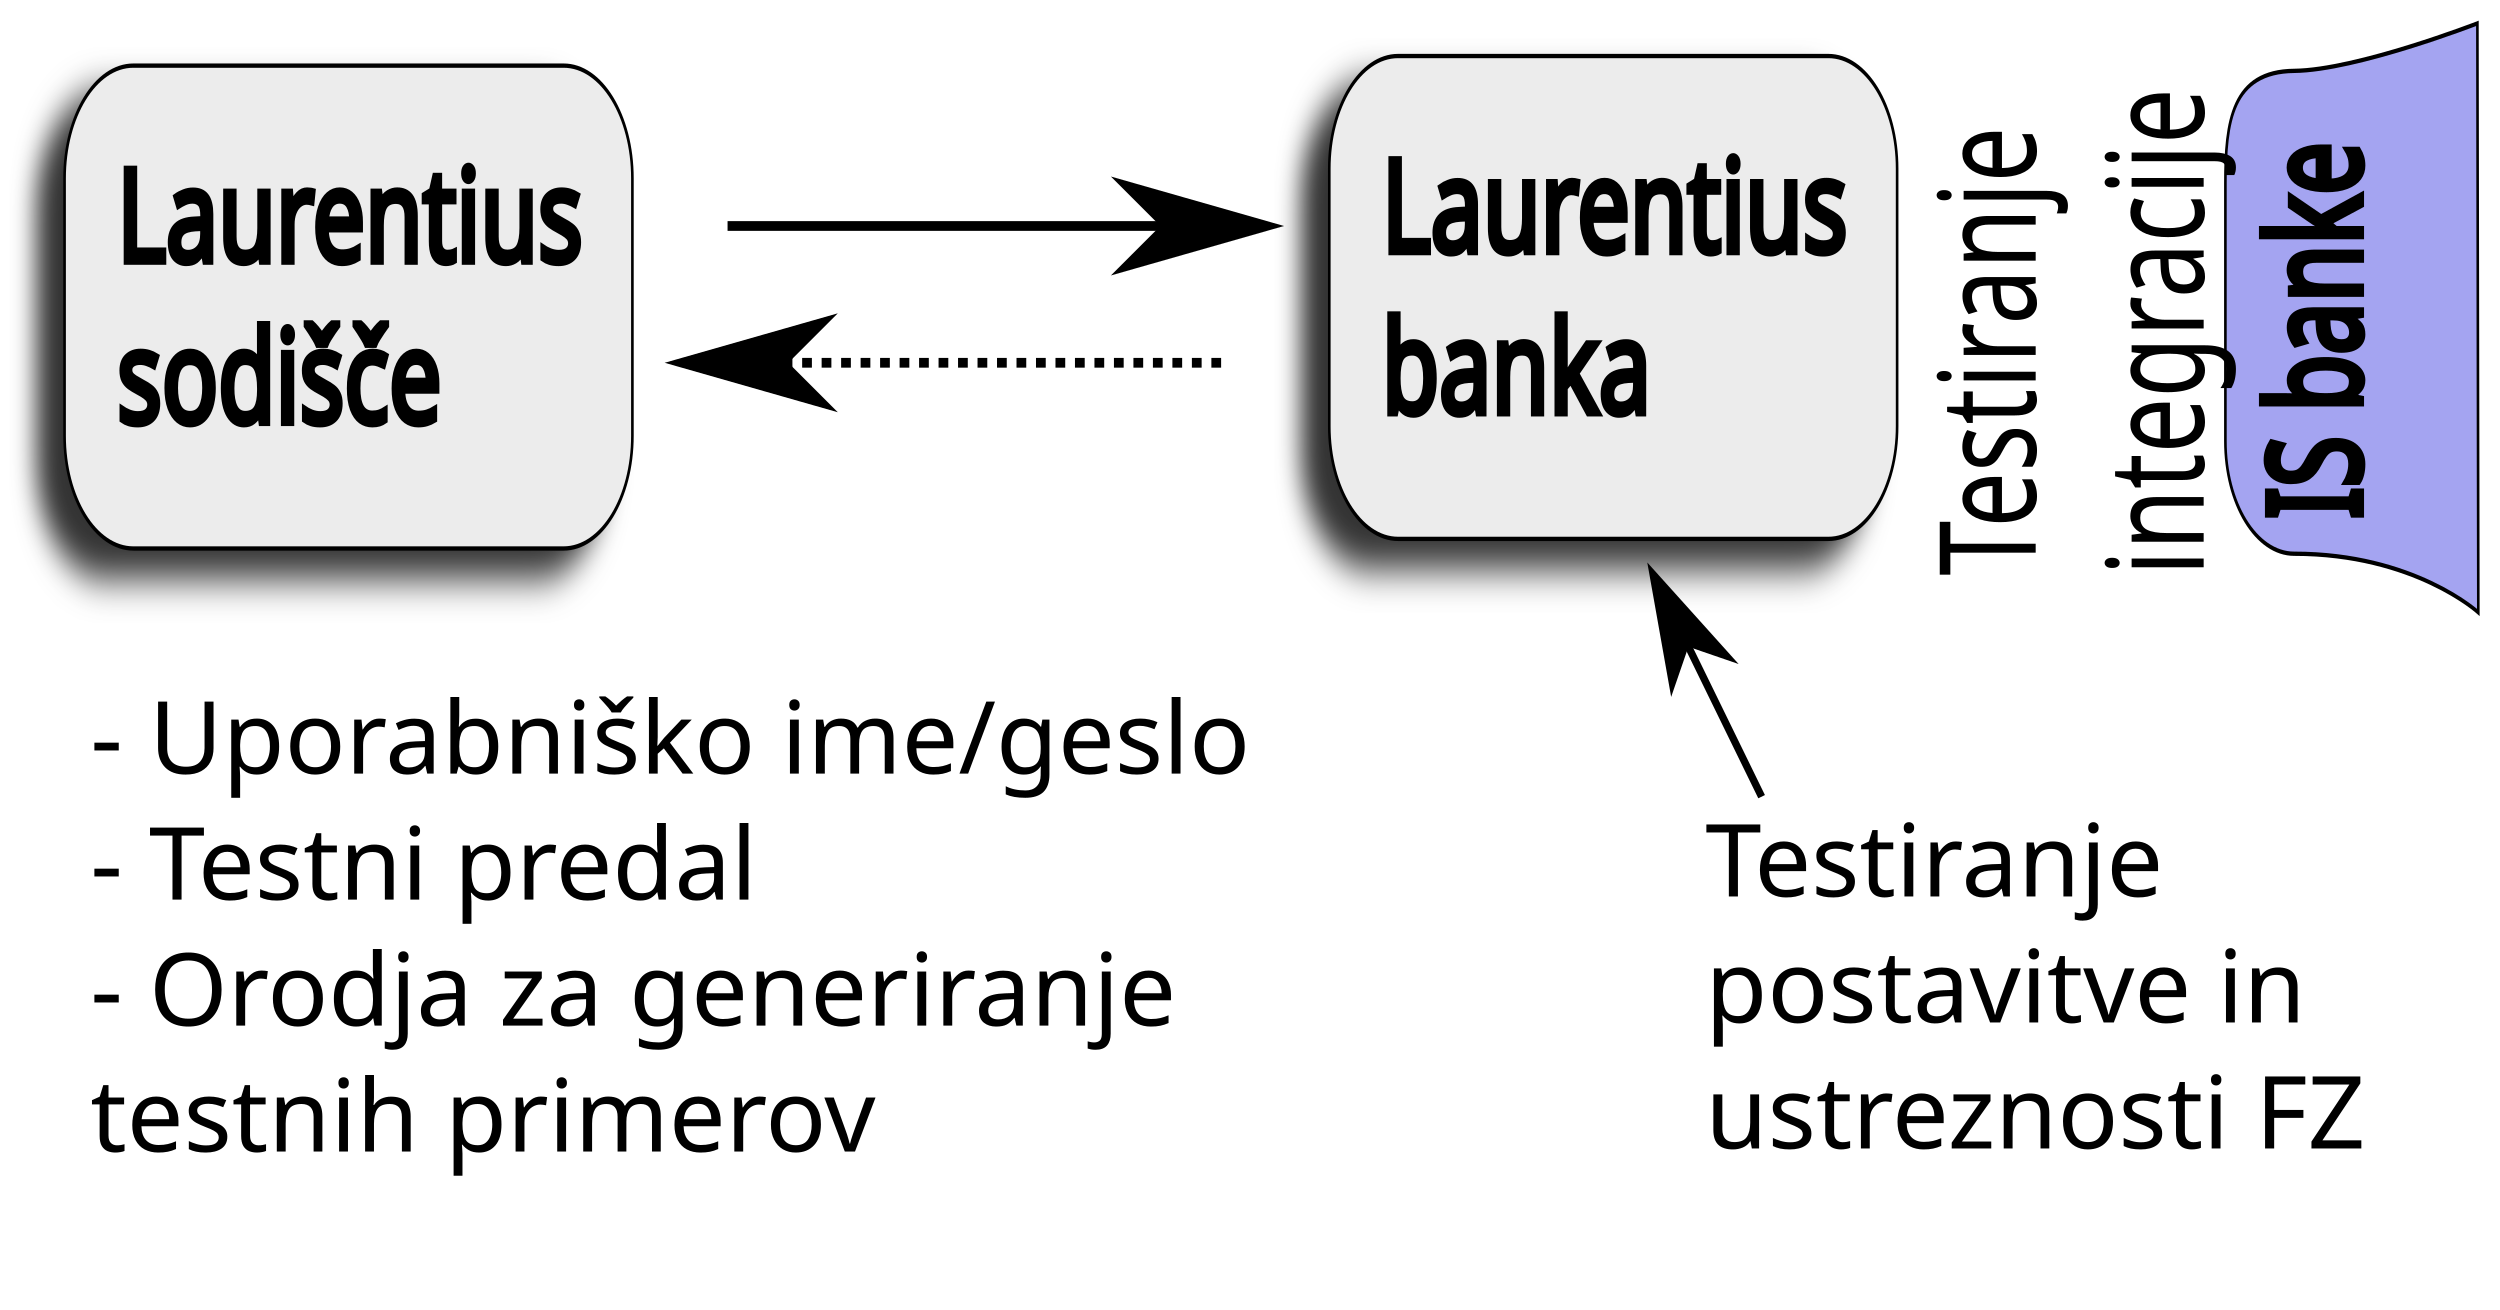
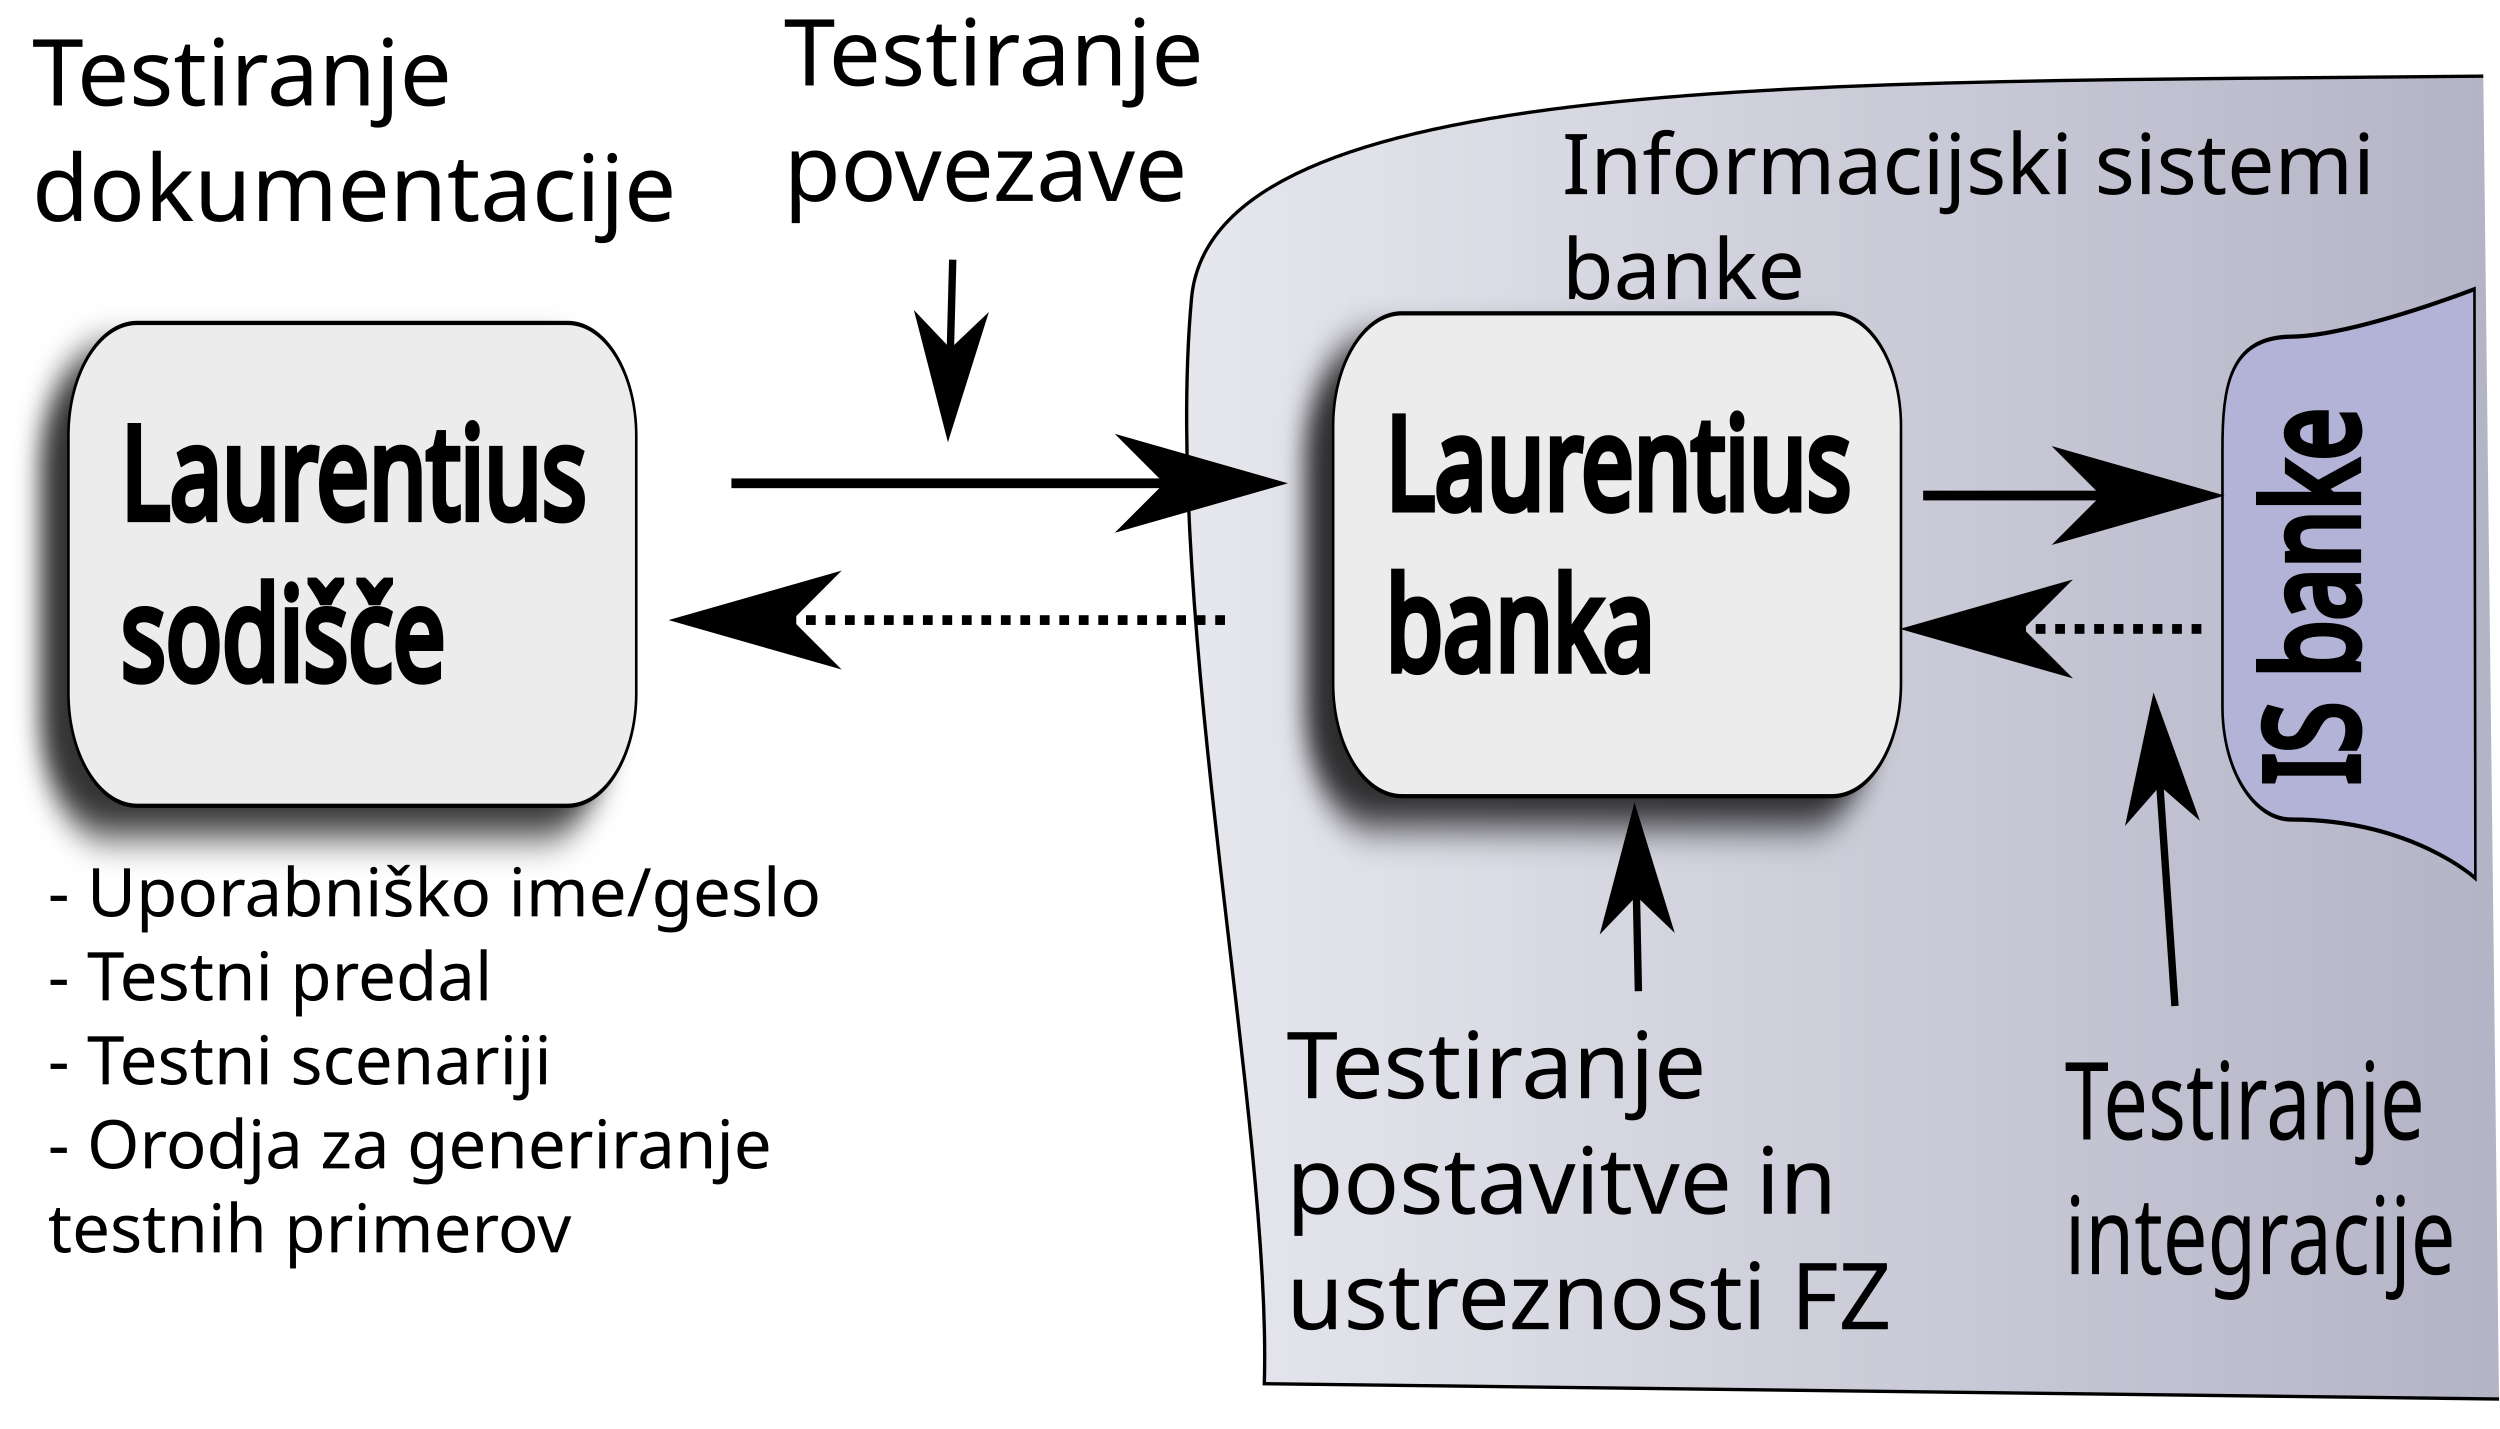
- <svg xmlns="http://www.w3.org/2000/svg" xmlns:xlink="http://www.w3.org/1999/xlink" width="210mm" height="110mm" viewBox="0 0 744.094 389.764" id="svg2" version="1.1">
+ <svg xmlns="http://www.w3.org/2000/svg" xmlns:xlink="http://www.w3.org/1999/xlink" width="210mm" height="120mm" viewBox="0 0 744.094 425.197" id="svg2" version="1.1">
  <defs id="defs4">
    <marker orient="auto" refY="0" refX="0" id="marker4657" style="overflow:visible">
      <path id="path4659" d="M 0,0 5,-5 -12.5,0 5,5 0,0 Z" style="fill:#000000;fill-opacity:1;fill-rule:evenodd;stroke:#000000;stroke-width:1pt;stroke-opacity:1" transform="matrix(-0.8,0,0,-0.8,-10,0)" />
    </marker>
    <marker orient="auto" refY="0" refX="0" id="Arrow1Lend" style="overflow:visible">
      <path id="path4330" d="M 0,0 5,-5 -12.5,0 5,5 0,0 Z" style="fill:#000000;fill-opacity:1;fill-rule:evenodd;stroke:#000000;stroke-width:1pt;stroke-opacity:1" transform="matrix(-0.8,0,0,-0.8,-10,0)" />
    </marker>
    <marker orient="auto" refY="0" refX="0" id="Arrow1Lend-3" style="overflow:visible">
      <path id="path4330-0" d="M 0,0 5,-5 -12.5,0 5,5 0,0 Z" style="fill:#000000;fill-opacity:1;fill-rule:evenodd;stroke:#000000;stroke-width:1pt;stroke-opacity:1" transform="matrix(-0.8,0,0,-0.8,-10,0)" />
    </marker>
    <marker orient="auto" refY="0" refX="0" id="Arrow1Lend-3-5" style="overflow:visible">
      <path id="path4330-0-6" d="M 0,0 5,-5 -12.5,0 5,5 0,0 Z" style="fill:#000000;fill-opacity:1;fill-rule:evenodd;stroke:#000000;stroke-width:1pt;stroke-opacity:1" transform="matrix(-0.8,0,0,-0.8,-10,0)" />
    </marker>
    <marker orient="auto" refY="0" refX="0" id="Arrow1Lend-3-5-8" style="overflow:visible">
      <path id="path4330-0-6-8" d="M 0,0 5,-5 -12.5,0 5,5 0,0 Z" style="fill:#000000;fill-opacity:1;fill-rule:evenodd;stroke:#000000;stroke-width:1pt;stroke-opacity:1" transform="matrix(-0.8,0,0,-0.8,-10,0)" />
    </marker>
    <marker orient="auto" refY="0" refX="0" id="Arrow1Lend-3-7" style="overflow:visible">
      <path id="path4330-0-7" d="M 0,0 5,-5 -12.5,0 5,5 0,0 Z" style="fill:#000000;fill-opacity:1;fill-rule:evenodd;stroke:#000000;stroke-width:1pt;stroke-opacity:1" transform="matrix(-0.8,0,0,-0.8,-10,0)" />
    </marker>
    <marker orient="auto" refY="0" refX="0" id="marker4657-2" style="overflow:visible">
      <path id="path4659-5" d="M 0,0 5,-5 -12.5,0 5,5 0,0 Z" style="fill:#000000;fill-opacity:1;fill-rule:evenodd;stroke:#000000;stroke-width:1pt;stroke-opacity:1" transform="matrix(-0.8,0,0,-0.8,-10,0)" />
    </marker>
    <marker orient="auto" refY="0" refX="0" id="Arrow1Lend-5" style="overflow:visible">
      <path id="path4330-2" d="M 0,0 5,-5 -12.5,0 5,5 0,0 Z" style="fill:#000000;fill-opacity:1;fill-rule:evenodd;stroke:#000000;stroke-width:1pt;stroke-opacity:1" transform="matrix(-0.8,0,0,-0.8,-10,0)" />
    </marker>
    <marker orient="auto" refY="0" refX="0" id="marker4657-2-3" style="overflow:visible">
      <path id="path4659-5-3" d="M 0,0 5,-5 -12.5,0 5,5 0,0 Z" style="fill:#000000;fill-opacity:1;fill-rule:evenodd;stroke:#000000;stroke-width:1pt;stroke-opacity:1" transform="matrix(-0.8,0,0,-0.8,-10,0)" />
    </marker>
    <marker orient="auto" refY="0" refX="0" id="Arrow1Lend-3-7-1" style="overflow:visible">
      <path id="path4330-0-7-7" d="M 0,0 5,-5 -12.5,0 5,5 0,0 Z" style="fill:#000000;fill-opacity:1;fill-rule:evenodd;stroke:#000000;stroke-width:1pt;stroke-opacity:1" transform="matrix(-0.8,0,0,-0.8,-10,0)" />
    </marker>
    <marker orient="auto" refY="0" refX="0" id="Arrow1Lend-3-5-8-4" style="overflow:visible">
      <path id="path4330-0-6-8-8" d="M 0,0 5,-5 -12.5,0 5,5 0,0 Z" style="fill:#000000;fill-opacity:1;fill-rule:evenodd;stroke:#000000;stroke-width:1pt;stroke-opacity:1" transform="matrix(-0.8,0,0,-0.8,-10,0)" />
    </marker>
    <marker orient="auto" refY="0" refX="0" id="marker4657-2-3-3" style="overflow:visible">
      <path id="path4659-5-3-9" d="M 0,0 5,-5 -12.5,0 5,5 0,0 Z" style="fill:#000000;fill-opacity:1;fill-rule:evenodd;stroke:#000000;stroke-width:1pt;stroke-opacity:1" transform="matrix(-0.8,0,0,-0.8,-10,0)" />
    </marker>
    <marker orient="auto" refY="0" refX="0" id="Arrow1Lend-3-7-1-7" style="overflow:visible">
      <path id="path4330-0-7-7-6" d="M 0,0 5,-5 -12.5,0 5,5 0,0 Z" style="fill:#000000;fill-opacity:1;fill-rule:evenodd;stroke:#000000;stroke-width:1pt;stroke-opacity:1" transform="matrix(-0.8,0,0,-0.8,-10,0)" />
    </marker>
    <marker orient="auto" refY="0" refX="0" id="Arrow1Lend-3-7-1-1" style="overflow:visible">
      <path id="path4330-0-7-7-5" d="M 0,0 5,-5 -12.5,0 5,5 0,0 Z" style="fill:#000000;fill-opacity:1;fill-rule:evenodd;stroke:#000000;stroke-width:1pt;stroke-opacity:1" transform="matrix(-0.8,0,0,-0.8,-10,0)" />
    </marker>
    <linearGradient xlink:href="#linearGradient4427" id="linearGradient5042" gradientUnits="userSpaceOnUse" x1="51.885" y1="71.291" x2="163.829" y2="71.291" />
    <linearGradient id="linearGradient4427">
      <stop style="stop-color:#000000;stop-opacity:1;" offset="0" id="stop4429" />
      <stop style="stop-color:#000000;stop-opacity:1" offset="1" id="stop4431" />
    </linearGradient>
    <linearGradient xlink:href="#linearGradient4427" id="linearGradient5040" gradientUnits="userSpaceOnUse" gradientTransform="matrix(1.08786,0,0,1.08786,-80.75204,-35.9973)" x1="51.885" y1="71.291" x2="163.829" y2="71.291" />
    <linearGradient xlink:href="#linearGradient4427" id="linearGradient4646" gradientUnits="userSpaceOnUse" x1="51.885" y1="71.291" x2="163.829" y2="71.291" />
    <linearGradient xlink:href="#linearGradient4427" id="linearGradient4455-5" gradientUnits="userSpaceOnUse" x1="51.885" y1="71.291" x2="163.829" y2="71.291" />
    <filter style="color-interpolation-filters:sRGB" id="filter4423-1" x="-0.049" width="1.099" y="-0.095" height="1.19">
      <feGaussianBlur stdDeviation="2.296" id="feGaussianBlur4425-9" />
    </filter>
    <linearGradient xlink:href="#linearGradient4427" id="linearGradient4644" gradientUnits="userSpaceOnUse" gradientTransform="matrix(1.08786,0,0,1.08786,20.85782,-40.69934)" x1="51.885" y1="71.291" x2="163.829" y2="71.291" />
    <linearGradient xlink:href="#linearGradient4427" id="linearGradient4420" gradientUnits="userSpaceOnUse" gradientTransform="matrix(1.08786,0,0,1.08786,20.85782,-40.69934)" x1="51.885" y1="71.291" x2="163.829" y2="71.291" />
    <linearGradient xlink:href="#linearGradient4427" id="linearGradient4428" gradientUnits="userSpaceOnUse" gradientTransform="matrix(1.08786,0,0,1.08786,20.85782,-40.69934)" x1="51.885" y1="71.291" x2="163.829" y2="71.291" />
    <linearGradient xlink:href="#linearGradient4427" id="linearGradient4459" gradientUnits="userSpaceOnUse" x1="51.885" y1="71.291" x2="163.829" y2="71.291" />
    <linearGradient xlink:href="#linearGradient4427" id="linearGradient4455" gradientUnits="userSpaceOnUse" x1="51.885" y1="71.291" x2="163.829" y2="71.291" />
    <filter style="color-interpolation-filters:sRGB" id="filter4423" x="-0.049" width="1.099" y="-0.095" height="1.19">
      <feGaussianBlur stdDeviation="2.296" id="feGaussianBlur4425" />
    </filter>
    <linearGradient xlink:href="#linearGradient4427" id="linearGradient4457" gradientUnits="userSpaceOnUse" gradientTransform="matrix(1.08786,0,0,1.08786,-10.36522,0)" x1="51.885" y1="71.291" x2="163.829" y2="71.291" />
    <linearGradient xlink:href="#linearGradient4427" id="linearGradient4471" gradientUnits="userSpaceOnUse" gradientTransform="matrix(1.08786,0,0,1.08786,-10.36522,0)" x1="51.885" y1="71.291" x2="163.829" y2="71.291" />
    <linearGradient xlink:href="#linearGradient4427" id="linearGradient4479" gradientUnits="userSpaceOnUse" gradientTransform="matrix(1.08786,0,0,1.08786,-10.36522,0)" x1="51.885" y1="71.291" x2="163.829" y2="71.291" />
    <marker orient="auto" refY="0" refX="0" id="marker5056" style="overflow:visible">
      <path id="path5058" d="M 0,0 5,-5 -12.5,0 5,5 0,0 Z" style="fill:#000000;fill-opacity:1;fill-rule:evenodd;stroke:#000000;stroke-width:1pt;stroke-opacity:1" transform="matrix(-0.8,0,0,-0.8,-10,0)" />
    </marker>
    <marker orient="auto" refY="0" refX="0" id="marker5056-0" style="overflow:visible">
      <path id="path5058-6" d="M 0,0 5,-5 -12.5,0 5,5 0,0 Z" style="fill:#000000;fill-opacity:1;fill-rule:evenodd;stroke:#000000;stroke-width:1pt;stroke-opacity:1" transform="matrix(-0.8,0,0,-0.8,-10,0)" />
    </marker>
    <marker orient="auto" refY="0" refX="0" id="marker5056-01" style="overflow:visible">
      <path id="path5058-66" d="M 0,0 5,-5 -12.5,0 5,5 0,0 Z" style="fill:#cccccc;fill-opacity:1;fill-rule:evenodd;stroke:#737373;stroke-width:1pt;stroke-opacity:0.988" transform="matrix(-0.8,0,0,-0.8,-10,0)" />
    </marker>
    <marker orient="auto" refY="0" refX="0" id="marker5056-0-0" style="overflow:visible">
      <path id="path5058-6-8" d="M 0,0 5,-5 -12.5,0 5,5 0,0 Z" style="fill:#b3b3b3;fill-opacity:1;fill-rule:evenodd;stroke:#737373;stroke-width:1pt;stroke-opacity:0.988" transform="matrix(-0.8,0,0,-0.8,-10,0)" />
    </marker>
    <marker orient="auto" refY="0" refX="0" id="marker4937" style="overflow:visible">
      <path id="path4684" d="M 0,0 5,-5 -12.5,0 5,5 0,0 Z" style="fill:#000000;fill-opacity:1;fill-rule:evenodd;stroke:#000000;stroke-width:1pt;stroke-opacity:1" transform="matrix(-0.8,0,0,-0.8,-10,0)" />
    </marker>
    <marker orient="auto" refY="0" refX="0" id="marker5056-01-1" style="overflow:visible">
      <path id="path5058-66-9" d="M 0,0 5,-5 -12.5,0 5,5 0,0 Z" style="fill:#666666;fill-opacity:1;fill-rule:evenodd;stroke:#737373;stroke-width:1pt;stroke-opacity:0.988" transform="matrix(-0.8,0,0,-0.8,-10,0)" />
    </marker>
+     <marker orient="auto" refY="0" refX="0" id="marker5056-02" style="overflow:visible">
+       <path id="path5058-61" d="M 0,0 5,-5 -12.5,0 5,5 0,0 Z" style="fill:#000000;fill-opacity:1;fill-rule:evenodd;stroke:#000000;stroke-width:1pt;stroke-opacity:1" transform="matrix(-0.8,0,0,-0.8,-10,0)" />
+     </marker>
+     <marker orient="auto" refY="0" refX="0" id="marker5056-0-4" style="overflow:visible">
+       <path id="path5058-6-4" d="M 0,0 5,-5 -12.5,0 5,5 0,0 Z" style="fill:#000000;fill-opacity:1;fill-rule:evenodd;stroke:#000000;stroke-width:1pt;stroke-opacity:1" transform="matrix(-0.8,0,0,-0.8,-10,0)" />
+     </marker>
+     <marker orient="auto" refY="0" refX="0" id="marker4937-8" style="overflow:visible">
+       <path id="path4684-2" d="M 0,0 5,-5 -12.5,0 5,5 0,0 Z" style="fill:#000000;fill-opacity:1;fill-rule:evenodd;stroke:#000000;stroke-width:1pt;stroke-opacity:1" transform="matrix(-0.8,0,0,-0.8,-10,0)" />
+     </marker>
+     <linearGradient gradientTransform="matrix(-1.427803,0,0,0.8890954,772.0563,112.0066)" xlink:href="#linearGradient4417" id="linearGradient4423-5" x1="23.058" y1="818.941" x2="333.615" y2="818.941" gradientUnits="userSpaceOnUse" />
+     <linearGradient id="linearGradient4417">
+       <stop style="stop-color:#b4b4c7;stop-opacity:1" offset="0" id="stop4419" />
+       <stop style="stop-color:#eeeff3;stop-opacity:1" offset="1" id="stop4421" />
+     </linearGradient>
+     <linearGradient gradientTransform="matrix(-1.427803,0,0,0.8890954,772.0563,112.0066)" xlink:href="#linearGradient4427" id="linearGradient4431-0" x1="19.777" y1="826.258" x2="334.54" y2="826.258" gradientUnits="userSpaceOnUse" />
+     <marker orient="auto" refY="0" refX="0" id="marker4937-1" style="overflow:visible">
+       <path id="path4684-5" d="M 0,0 5,-5 -12.5,0 5,5 0,0 Z" style="fill:#000000;fill-opacity:1;fill-rule:evenodd;stroke:#000000;stroke-width:1pt;stroke-opacity:1" transform="matrix(-0.8,0,0,-0.8,-10,0)" />
+     </marker>
  </defs>
-   <g id="layer1" transform="translate(0,-662.5984)">
-     <g id="g4636-5" style="fill:url(#linearGradient5042);fill-opacity:1;stroke:#000000;stroke-opacity:1" transform="matrix(1.516732,0,0,2.484051,615.2392,792.6144)">
-       <path style="opacity:1;fill:#a4a4f1;fill-opacity:1;fill-rule:evenodd;stroke:#000000;stroke-width:0.515;stroke-linejoin:miter;stroke-miterlimit:4.1;stroke-dasharray:none;stroke-dashoffset:0;stroke-opacity:1" d="m 44.568,-43.849 c 12.231,-0.078 35.951,-5.693 35.951,-5.693 l 0.18,70.586 c 0,0 -12.568,-7.036 -36.131,-7.036 -7.479,0 -13.5,-6.021 -13.5,-13.5 l 0,-30.857 c 0,-7.479 1.269,-13.422 13.5,-13.5 z" id="rect4136-7-81-3" />
+   <g id="layer1" transform="translate(0,-627.1654)">
+     <path style="fill:url(#linearGradient4423-5);fill-opacity:1;fill-rule:evenodd;stroke:url(#linearGradient4431-0);stroke-width:1px;stroke-linecap:butt;stroke-linejoin:miter;stroke-opacity:1" d="m 739.122,649.828 c -199.209,2.08 -378.339,-1.903 -384.493,66.238 -8.575,94.942 23.979,246.152 21.677,322.943 0,0 361.698,4.486 367.497,4.562" id="path4407-0" />
+     <g id="g4636-5" style="fill:url(#linearGradient5042);fill-opacity:1;stroke:#000000;stroke-opacity:1" transform="matrix(1.516732,0,0,2.484051,614.3676,836.2885)">
+       <path style="opacity:1;fill:#b3b3d7;fill-opacity:1;fill-rule:evenodd;stroke:#000000;stroke-width:0.515;stroke-linejoin:miter;stroke-miterlimit:4.1;stroke-dasharray:none;stroke-dashoffset:0;stroke-opacity:1" d="m 44.568,-43.849 c 12.231,-0.078 35.951,-5.693 35.951,-5.693 l 0.18,70.586 c 0,0 -12.568,-7.036 -36.131,-7.036 -7.479,0 -13.5,-6.021 -13.5,-13.5 l 0,-30.857 c 0,-7.479 1.269,-13.422 13.5,-13.5 z" id="rect4136-7-81-3" />
      <text id="text4166-9-5-6" y="38.249" x="-14.794" style="font-style:normal;font-weight:normal;font-size:43.514px;line-height:125%;font-family:sans-serif;letter-spacing:0px;word-spacing:0px;fill:url(#linearGradient5040);fill-opacity:1;stroke:#000000;stroke-width:1px;stroke-linecap:butt;stroke-linejoin:miter;stroke-opacity:1" xml:space="preserve" transform="matrix(0,-0.6642345,1.505492,0,0,0)">
        <tspan id="tspan5310-9-3" style="font-size:16.814px;fill:url(#linearGradient5040);fill-opacity:1;stroke:#000000;stroke-width:0.919px;stroke-opacity:1" y="38.249" x="-14.794">IS banke</tspan>
      </text>
    </g>
-     <text xml:space="preserve" style="font-style:normal;font-weight:normal;font-size:34.304px;line-height:125%;font-family:sans-serif;letter-spacing:0px;word-spacing:0px;fill:#000000;fill-opacity:1;stroke:none;stroke-width:1px;stroke-linecap:butt;stroke-linejoin:miter;stroke-opacity:1" x="-972.417" y="519.607" id="text4648-4" transform="matrix(0,-0.8575901,1.166058,0,0,0)">
-       <tspan id="tspan4650-1" x="-972.417" y="519.607">Testiranje </tspan>
-       <tspan x="-972.417" y="562.487" id="tspan4652-7">integracije</tspan>
+     <text xml:space="preserve" style="font-style:normal;font-weight:normal;font-size:34.304px;line-height:125%;font-family:sans-serif;letter-spacing:0px;word-spacing:0px;fill:#000000;fill-opacity:1;stroke:none;stroke-width:1px;stroke-linecap:butt;stroke-linejoin:miter;stroke-opacity:1" x="716.627" y="828.696" id="text4648-4" transform="scale(0.8575901,1.166058)">
+       <tspan id="tspan4650-1" x="716.627" y="828.696" style="font-size:27.5px">Testiranje </tspan>
+       <tspan x="716.627" y="863.071" id="tspan4652-7" style="font-size:27.5px">integracije</tspan>
    </text>
-     <g id="g4636" style="fill:url(#linearGradient4646);fill-opacity:1;stroke:#000000;stroke-opacity:1" transform="matrix(1.516732,0,0,2.484051,268.0722,660.9158)">
+     <g id="g4636" style="fill:url(#linearGradient4646);fill-opacity:1;stroke:#000000;stroke-opacity:1" transform="matrix(1.516732,0,0,2.484051,269.2209,702.0645)">
      <g style="fill:url(#linearGradient4455-5)" transform="translate(174.5159,-7.609192)" id="g4174-1-7-8">
        <rect style="opacity:0.799;fill:#000000;fill-opacity:1;fill-rule:evenodd;stroke:#000000;stroke-width:0.515;stroke-linejoin:miter;stroke-miterlimit:4.1;stroke-dasharray:none;stroke-dashoffset:0;stroke-opacity:1;filter:url(#filter4423-1)" id="rect4136-7-8-7" width="111.429" height="57.857" x="-95.71" y="18.37" ry="13.5" />
      </g>
      <rect ry="13.5" y="7.39" x="84.111" height="57.857" width="111.429" id="rect4136-7-81" style="opacity:1;fill:#ececec;fill-opacity:1;fill-rule:evenodd;stroke:#000000;stroke-width:0.515;stroke-linejoin:miter;stroke-miterlimit:4.1;stroke-dasharray:none;stroke-dashoffset:0;stroke-opacity:1" />
      <text id="text4166-9-5" y="33.547" x="86.816" style="font-style:normal;font-weight:normal;font-size:43.514px;line-height:125%;font-family:sans-serif;letter-spacing:0px;word-spacing:0px;fill:url(#linearGradient4644);fill-opacity:1;stroke:#000000;stroke-width:1px;stroke-linecap:butt;stroke-linejoin:miter;stroke-opacity:1" xml:space="preserve" transform="scale(1.08786,0.9192357)">
        <tspan style="font-size:16.814px;fill:url(#linearGradient4644);fill-opacity:1;stroke:#000000;stroke-width:0.919px;stroke-opacity:1" id="tspan4170-6-8" y="33.547" x="86.816">Laurentius</tspan>
        <tspan id="tspan5310-9" style="font-size:16.814px;fill:url(#linearGradient4644);fill-opacity:1;stroke:#000000;stroke-width:0.919px;stroke-opacity:1" y="54.564" x="86.816">banka</tspan>
      </text>
    </g>
-     <g id="g4447" style="fill:url(#linearGradient4459);fill-opacity:1;stroke:#000000;stroke-opacity:1" transform="matrix(1.516732,0,0,2.484051,-56.8386,570.8389)">
+     <g id="g4447" style="fill:url(#linearGradient4459);fill-opacity:1;stroke:#000000;stroke-opacity:1" transform="matrix(1.516732,0,0,2.484051,-55.68987,611.9876)">
      <g id="g4174-1-7" transform="translate(140.5495,29.80309)" style="fill:url(#linearGradient4455)">
        <rect ry="13.5" y="18.37" x="-95.71" height="57.857" width="111.429" id="rect4136-7-8" style="opacity:0.799;fill:#000000;fill-opacity:1;fill-rule:evenodd;stroke:#000000;stroke-width:0.515;stroke-linejoin:miter;stroke-miterlimit:4.1;stroke-dasharray:none;stroke-dashoffset:0;stroke-opacity:1;filter:url(#filter4423)" />
      </g>
      <rect style="opacity:1;fill:#ececec;fill-opacity:1;fill-rule:evenodd;stroke:#000000;stroke-width:0.515;stroke-linejoin:miter;stroke-miterlimit:4.1;stroke-dasharray:none;stroke-dashoffset:0;stroke-opacity:1" id="rect4136-7" width="111.429" height="57.857" x="50.145" y="44.802" ry="13.5" />
      <text transform="scale(1.08786,0.9192356)" xml:space="preserve" style="font-style:normal;font-weight:normal;font-size:43.514px;line-height:125%;font-family:sans-serif;letter-spacing:0px;word-spacing:0px;fill:url(#linearGradient4457);fill-opacity:1;stroke:#000000;stroke-width:1px;stroke-linecap:butt;stroke-linejoin:miter;stroke-opacity:1" x="55.593" y="74.246" id="text4166-9">
        <tspan x="55.593" y="74.246" id="tspan4170-6" style="font-size:16.814px;fill:url(#linearGradient4457);fill-opacity:1;stroke:#000000;stroke-width:0.919px;stroke-opacity:1">Laurentius</tspan>
        <tspan x="55.593" y="95.263" style="font-size:16.814px;fill:url(#linearGradient4457);fill-opacity:1;stroke:#000000;stroke-width:0.919px;stroke-opacity:1" id="tspan5310">sodišče</tspan>
      </text>
    </g>
-     <path style="fill:none;fill-opacity:1;fill-rule:evenodd;stroke:#000000;stroke-width:2.9;stroke-linecap:butt;stroke-linejoin:miter;stroke-miterlimit:4;stroke-dasharray:2.9, 2.9;stroke-dashoffset:0;stroke-opacity:1;marker-end:url(#marker5056)" d="m 363.45,770.576 -160,0" id="path5054" />
-     <path style="fill:none;fill-opacity:1;fill-rule:evenodd;stroke:#000000;stroke-width:2.9;stroke-linecap:butt;stroke-linejoin:miter;stroke-miterlimit:4;stroke-dasharray:none;stroke-opacity:1;marker-end:url(#marker5056-0)" d="m 216.55,729.862 160,0" id="path5054-2" />
-     <text xml:space="preserve" style="font-style:normal;font-weight:normal;font-size:40px;line-height:125%;font-family:sans-serif;letter-spacing:0px;word-spacing:0px;fill:#000000;fill-opacity:1;stroke:none;stroke-width:1px;stroke-linecap:butt;stroke-linejoin:miter;stroke-opacity:1" x="26.89" y="852.814" id="text4563">
-       <tspan id="tspan4565" x="26.89" y="852.814" />
-       <tspan x="26.89" y="892.846" id="tspan4567" style="font-size:30px">- Uporabniško ime/geslo</tspan>
-       <tspan x="26.89" y="930.346" id="tspan4571" style="font-size:30px">- Testni predal</tspan>
-       <tspan x="26.89" y="967.846" id="tspan4573" style="font-size:30px">- Orodja za generiranje </tspan>
-       <tspan x="26.89" y="1005.346" id="tspan4575" style="font-size:30px">testnih primerov</tspan>
-       <tspan x="26.89" y="1042.846" id="tspan4569" style="font-size:30px" />
+     <path style="fill:none;fill-opacity:1;fill-rule:evenodd;stroke:#000000;stroke-width:2.9;stroke-linecap:butt;stroke-linejoin:miter;stroke-miterlimit:4;stroke-dasharray:2.9, 2.9;stroke-dashoffset:0;stroke-opacity:1;marker-end:url(#marker5056)" d="m 364.599,811.725 -160,0" id="path5054" />
+     <path style="fill:none;fill-opacity:1;fill-rule:evenodd;stroke:#000000;stroke-width:2.9;stroke-linecap:butt;stroke-linejoin:miter;stroke-miterlimit:4;stroke-dasharray:none;stroke-opacity:1;marker-end:url(#marker5056-0)" d="m 217.698,771.011 160,0" id="path5054-2" />
+     <text xml:space="preserve" style="font-style:normal;font-weight:normal;font-size:40px;line-height:125%;font-family:sans-serif;letter-spacing:0px;word-spacing:0px;fill:#000000;fill-opacity:1;stroke:none;stroke-width:1px;stroke-linecap:butt;stroke-linejoin:miter;stroke-opacity:1" x="14.254" y="869.839" id="text4563">
+       <tspan id="tspan4565" x="14.254" y="869.839" />
+       <tspan x="14.254" y="899.904" id="tspan4567" style="font-size:20px">- Uporabniško ime/geslo</tspan>
+       <tspan x="14.254" y="924.904" id="tspan4571" style="font-size:20px">- Testni predal</tspan>
+       <tspan x="14.254" y="949.904" style="font-size:20px" id="tspan5818">- Testni scenariji</tspan>
+       <tspan x="14.254" y="974.904" id="tspan4573" style="font-size:20px">- Orodja za generiranje </tspan>
+       <tspan x="14.254" y="999.904" id="tspan4575" style="font-size:20px">testnih primerov</tspan>
+       <tspan x="14.254" y="1024.904" id="tspan4569" style="font-size:20px" />
    </text>
-     <text xml:space="preserve" style="font-style:normal;font-weight:normal;font-size:40px;line-height:125%;font-family:sans-serif;letter-spacing:0px;word-spacing:0px;fill:#000000;fill-opacity:1;stroke:none;stroke-width:1px;stroke-linecap:butt;stroke-linejoin:miter;stroke-opacity:1" x="507.585" y="929.417" id="text4648">
-       <tspan id="tspan4650" x="507.585" y="929.417" style="font-size:30px">Testiranje </tspan>
-       <tspan x="507.585" y="966.917" id="tspan4652" style="font-size:30px">postavitve in</tspan>
-       <tspan x="507.585" y="1004.417" id="tspan5046" style="font-size:30px">ustreznosti FZ</tspan>
+     <text xml:space="preserve" style="font-style:normal;font-weight:normal;font-size:40px;line-height:125%;font-family:sans-serif;letter-spacing:0px;word-spacing:0px;fill:#000000;fill-opacity:1;stroke:none;stroke-width:1px;stroke-linecap:butt;stroke-linejoin:miter;stroke-opacity:1" x="382.923" y="954.034" id="text4648">
+       <tspan id="tspan4650" x="382.923" y="954.034" style="font-size:27.5px">Testiranje </tspan>
+       <tspan x="382.923" y="988.409" id="tspan4652" style="font-size:27.5px">postavitve in</tspan>
+       <tspan x="382.923" y="1022.784" id="tspan5046" style="font-size:27.5px">ustreznosti FZ</tspan>
    </text>
-     <path style="fill:none;fill-opacity:1;fill-rule:evenodd;stroke:#000000;stroke-width:2.2;stroke-linecap:butt;stroke-linejoin:miter;stroke-miterlimit:4;stroke-dasharray:none;stroke-opacity:1;marker-end:url(#marker4937)" d="M 524.321,899.717 492.161,833.838" id="path4675" />
+     <path style="fill:none;fill-opacity:1;fill-rule:evenodd;stroke:#000000;stroke-width:2.2;stroke-linecap:butt;stroke-linejoin:miter;stroke-miterlimit:4;stroke-dasharray:none;stroke-opacity:1;marker-end:url(#marker4937)" d="m 487.649,922.188 -1.07,-51.922" id="path4675" />
+     <path style="fill:none;fill-opacity:1;fill-rule:evenodd;stroke:#000000;stroke-width:2.9;stroke-linecap:butt;stroke-linejoin:miter;stroke-miterlimit:4;stroke-dasharray:2.9, 2.9;stroke-dashoffset:0;stroke-opacity:1;marker-end:url(#marker5056-02)" d="m 655.208,814.358 -84.136,0" id="path5054-4" />
+     <path style="fill:none;fill-opacity:1;fill-rule:evenodd;stroke:#000000;stroke-width:2.9;stroke-linecap:butt;stroke-linejoin:miter;stroke-miterlimit:4;stroke-dasharray:none;stroke-opacity:1;marker-end:url(#marker5056-0-4)" d="m 572.404,774.654 84.136,0" id="path5054-2-8" />
+     <path style="fill:none;fill-opacity:1;fill-rule:evenodd;stroke:#000000;stroke-width:2.2;stroke-linecap:butt;stroke-linejoin:miter;stroke-miterlimit:4;stroke-dasharray:none;stroke-opacity:1;marker-end:url(#marker4937-8)" d="m 647.351,926.6 -6.101,-89.1" id="path4675-2" />
+     <text xml:space="preserve" style="font-style:normal;font-weight:normal;font-size:40px;line-height:125%;font-family:sans-serif;letter-spacing:0px;word-spacing:0px;fill:#000000;fill-opacity:1;stroke:none;stroke-width:1px;stroke-linecap:butt;stroke-linejoin:miter;stroke-opacity:1" x="464.911" y="684.937" id="text4433-0">
+       <tspan x="464.911" y="684.937" id="tspan4437-2" style="font-size:25px">Informacijski sistemi  </tspan>
+       <tspan x="464.911" y="716.187" style="font-size:25px" id="tspan4770">banke</tspan>
+     </text>
+     <text xml:space="preserve" style="font-style:normal;font-weight:normal;font-size:40px;line-height:125%;font-family:sans-serif;letter-spacing:0px;word-spacing:0px;fill:#000000;fill-opacity:1;stroke:none;stroke-width:1px;stroke-linecap:butt;stroke-linejoin:miter;stroke-opacity:1" x="233.309" y="652.605" id="text4648-1">
+       <tspan id="tspan4650-0" x="233.309" y="652.605" style="font-size:27.5px">Testiranje </tspan>
+       <tspan x="233.309" y="686.98" id="tspan5046-1" style="font-size:27.5px">povezave</tspan>
+     </text>
+     <path style="display:inline;fill:none;fill-opacity:1;fill-rule:evenodd;stroke:#000000;stroke-width:2.2;stroke-linecap:butt;stroke-linejoin:miter;stroke-miterlimit:4;stroke-dasharray:none;stroke-opacity:1;marker-end:url(#marker4937-1)" d="m 283.569,704.455 -1.321,50.082" id="path4675-5" />
+     <text xml:space="preserve" style="font-style:normal;font-weight:normal;font-size:40px;line-height:125%;font-family:sans-serif;letter-spacing:0px;word-spacing:0px;fill:#000000;fill-opacity:1;stroke:none;stroke-width:1px;stroke-linecap:butt;stroke-linejoin:miter;stroke-opacity:1" x="9.571" y="658.556" id="text4648-1-8">
+       <tspan id="tspan4650-0-4" x="9.571" y="658.556" style="font-size:27.5px">Testiranje </tspan>
+       <tspan x="9.571" y="692.931" id="tspan5046-1-1" style="font-size:27.5px">dokumentacije</tspan>
+     </text>
+     <text xml:space="preserve" style="font-style:normal;font-weight:normal;font-size:40px;line-height:125%;font-family:sans-serif;letter-spacing:0px;word-spacing:0px;fill:#000000;fill-opacity:1;stroke:none;stroke-width:1px;stroke-linecap:butt;stroke-linejoin:miter;stroke-opacity:1" x="640.884" y="686.839" id="text4764">
+       <tspan id="tspan4766" x="640.884" y="686.839" />
+       <tspan x="640.884" y="736.839" id="tspan4768" />
+     </text>
  </g>
</svg>
